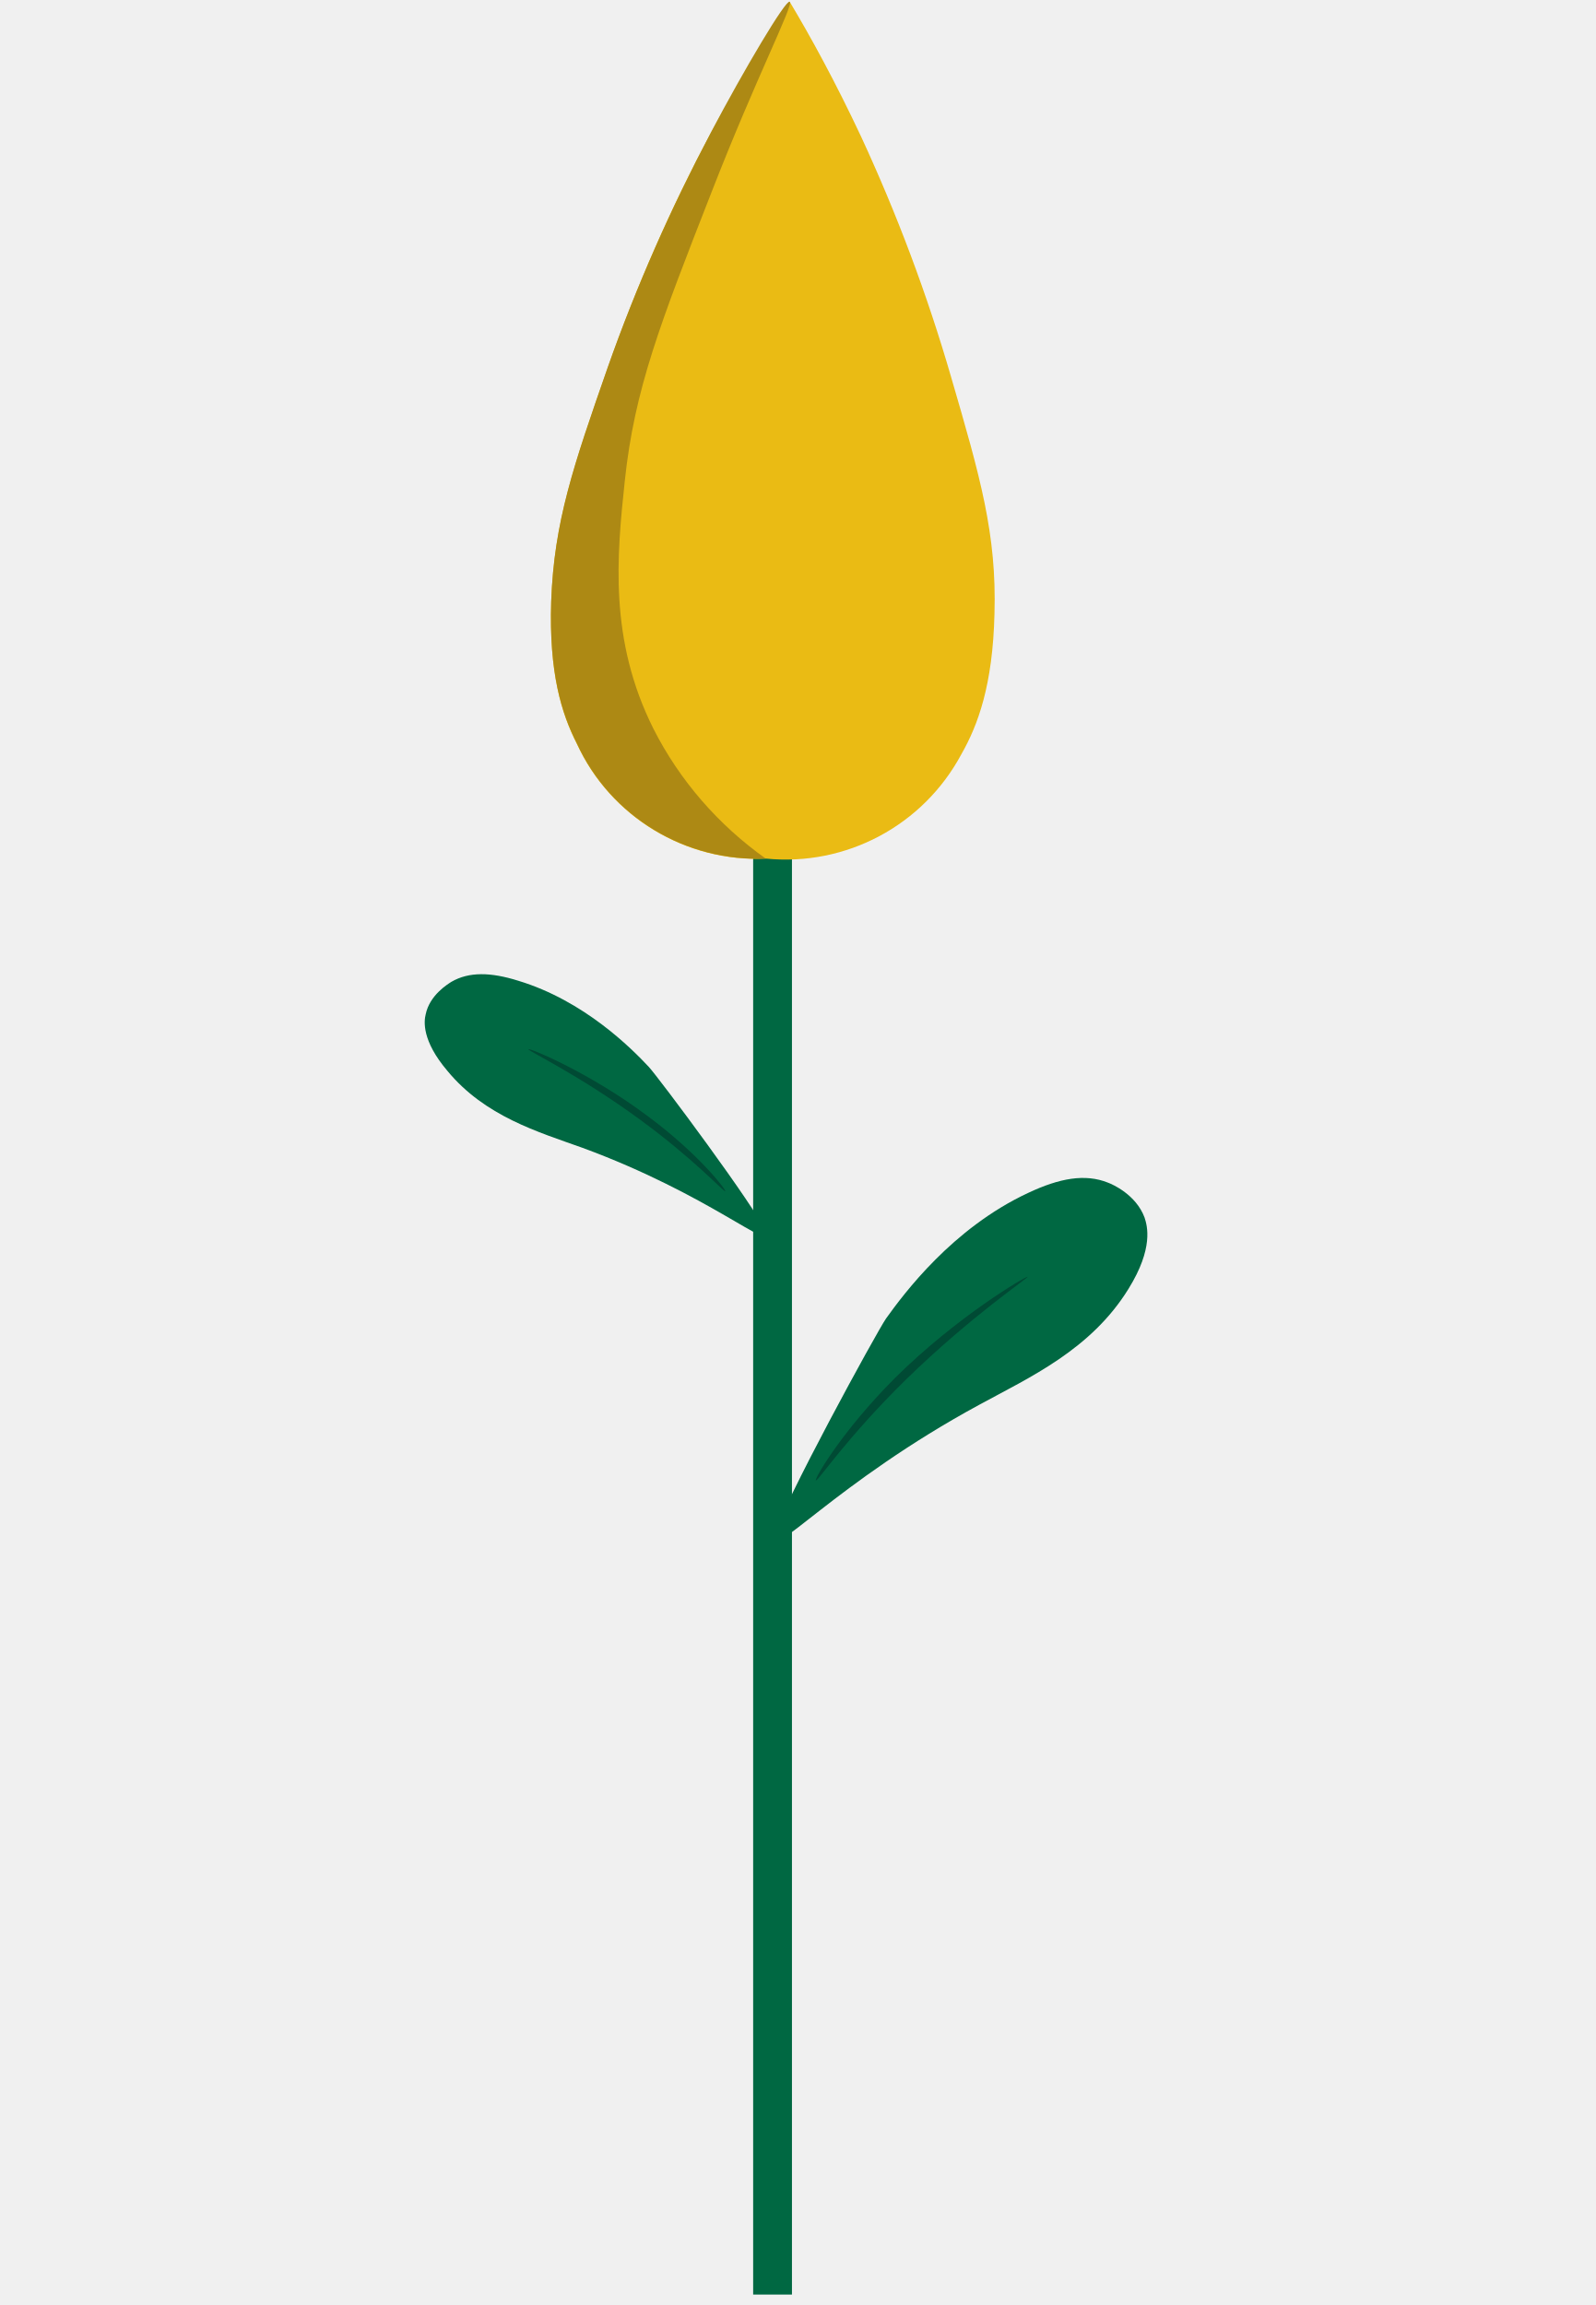
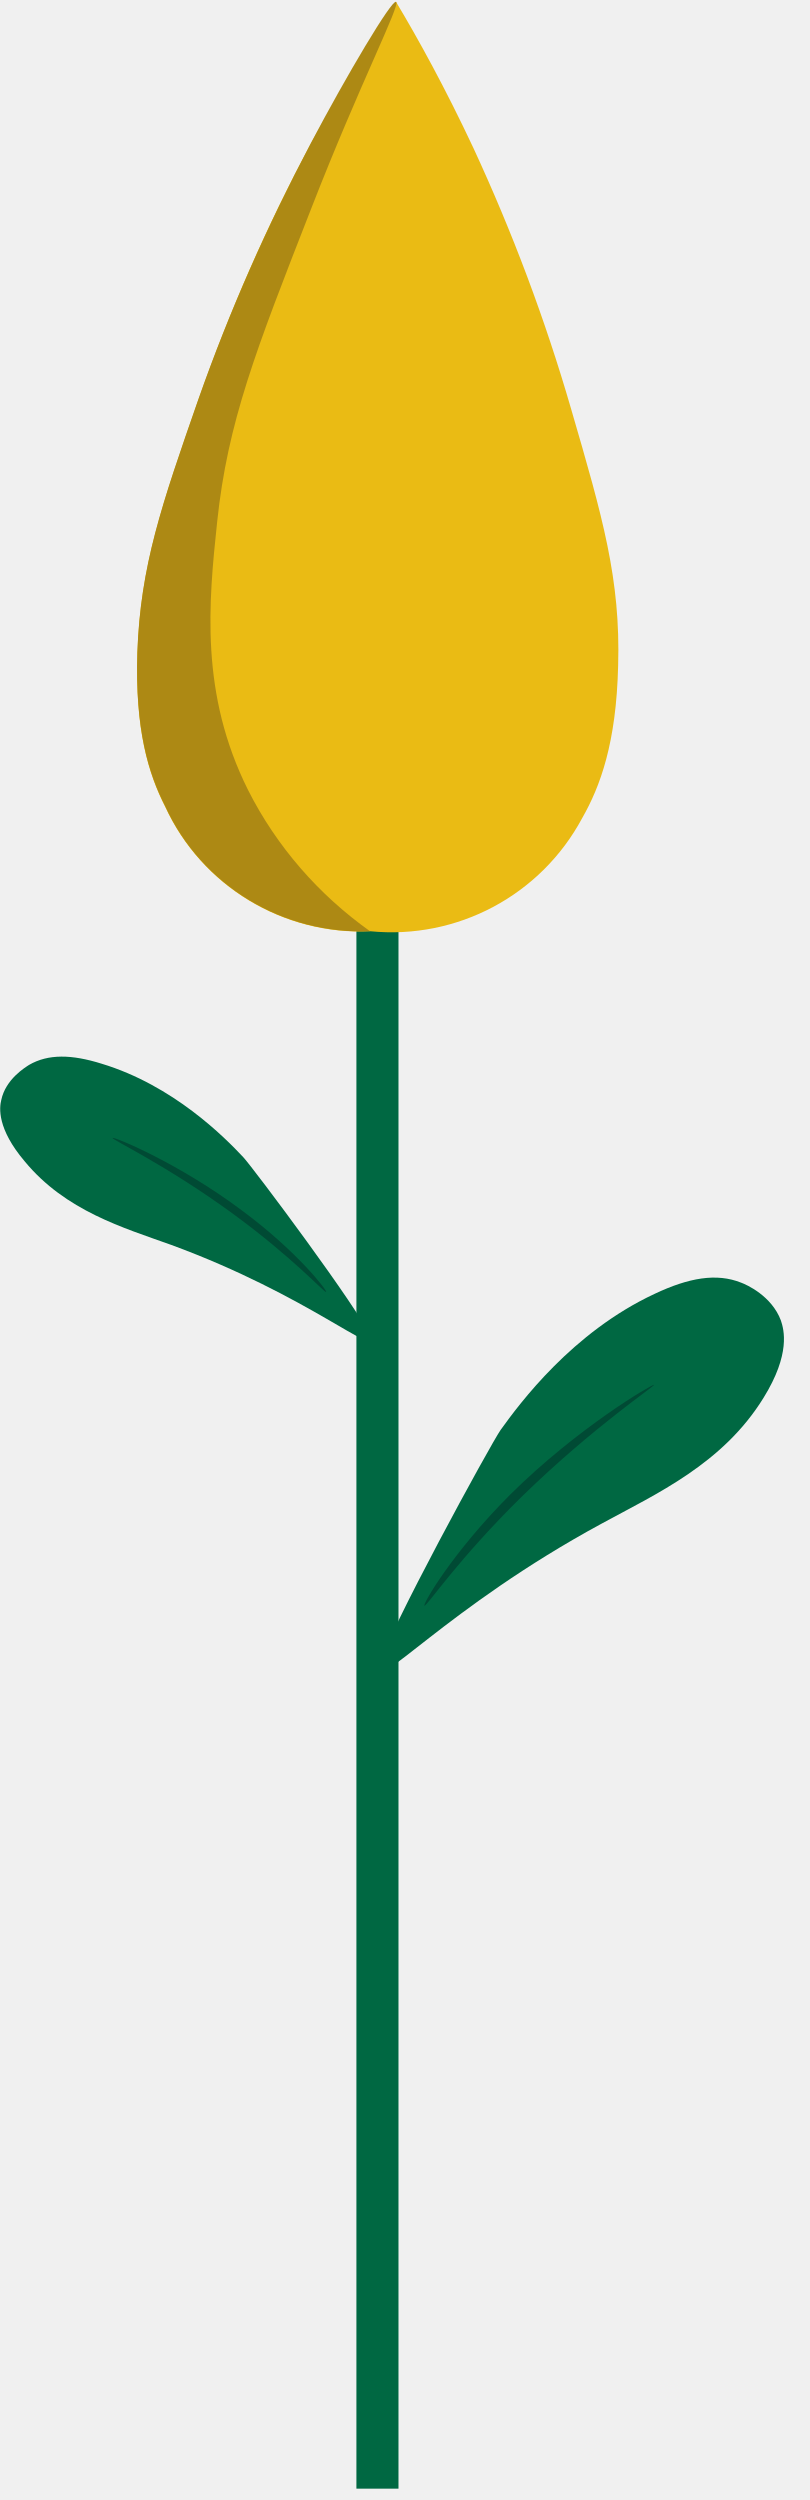
- <svg xmlns="http://www.w3.org/2000/svg" width="18" height="26" viewBox="0 0 23 71" fill="none">
+ <svg xmlns="http://www.w3.org/2000/svg" viewBox="0 0 23 71" fill="none">
  <g clip-path="url(#clip0_121_328)">
    <path d="M11.317 26.412H10.122V70.678H11.317V26.412Z" fill="#006842" />
    <path d="M11.247 0.053C11.879 1.107 12.652 2.513 13.443 4.2C14.55 6.59 15.482 9.068 16.22 11.616C17.116 14.691 17.626 16.448 17.555 18.908C17.503 21.105 17.046 22.335 16.536 23.231C15.359 25.428 12.986 26.693 10.509 26.447H10.526C8.048 26.57 5.729 25.164 4.692 22.915C4.217 21.984 3.831 20.736 3.901 18.539C3.989 16.079 4.587 14.357 5.641 11.335C6.52 8.839 7.574 6.414 8.822 4.095C9.841 2.197 11.036 0.404 11.036 0.404L11.247 0.053Z" fill="#EABB14" />
    <path d="M11.247 0.053C11.387 0.123 10.227 2.355 8.839 5.922C7.258 9.964 6.467 11.985 6.168 14.814C5.922 17.134 5.676 19.699 7.047 22.441C7.855 24.04 9.05 25.41 10.509 26.447H10.526C8.048 26.553 5.729 25.164 4.692 22.898C4.217 21.966 3.831 20.718 3.901 18.522C3.989 16.062 4.587 14.339 5.641 11.317C6.52 8.822 7.591 6.414 8.822 4.077C9.841 2.144 11.124 -0.018 11.247 0.053Z" fill="#AD8914" />
    <path d="M10.508 37.94C10.245 37.255 7.187 33.16 6.906 32.861C6.379 32.299 4.92 30.823 2.882 30.208C2.038 29.944 1.371 29.927 0.826 30.243C0.72 30.313 0.158 30.647 0.035 31.245C-0.018 31.456 -0.088 32.053 0.703 32.984C1.863 34.39 3.497 34.865 4.868 35.357C8.786 36.798 10.755 38.608 10.508 37.94Z" fill="#006842" />
    <path d="M9.261 36.692C9.208 36.71 8.329 35.726 6.625 34.478C4.727 33.09 3.145 32.352 3.198 32.317C3.251 32.281 5.114 33.055 6.888 34.39C8.452 35.55 9.313 36.675 9.261 36.692Z" fill="#004A34" />
    <path d="M10.772 47.306C10.966 46.445 13.935 41.015 14.217 40.611C14.761 39.855 16.255 37.834 18.592 36.745C19.559 36.288 20.35 36.147 21.052 36.429C21.193 36.481 21.914 36.798 22.177 37.501C22.265 37.764 22.458 38.449 21.685 39.697C20.525 41.577 18.645 42.421 17.099 43.264C12.653 45.672 10.579 48.167 10.772 47.306Z" fill="#006842" />
    <path d="M12.055 45.602C12.125 45.619 13.004 44.284 14.832 42.491C16.87 40.505 18.627 39.346 18.575 39.328C18.522 39.311 16.413 40.541 14.498 42.438C12.846 44.09 11.985 45.584 12.055 45.602Z" fill="#004A34" />
  </g>
  <defs>
    <clipPath id="clip0_121_328">
      <rect width="22.3" height="70.696" fill="white" />
    </clipPath>
  </defs>
</svg>
